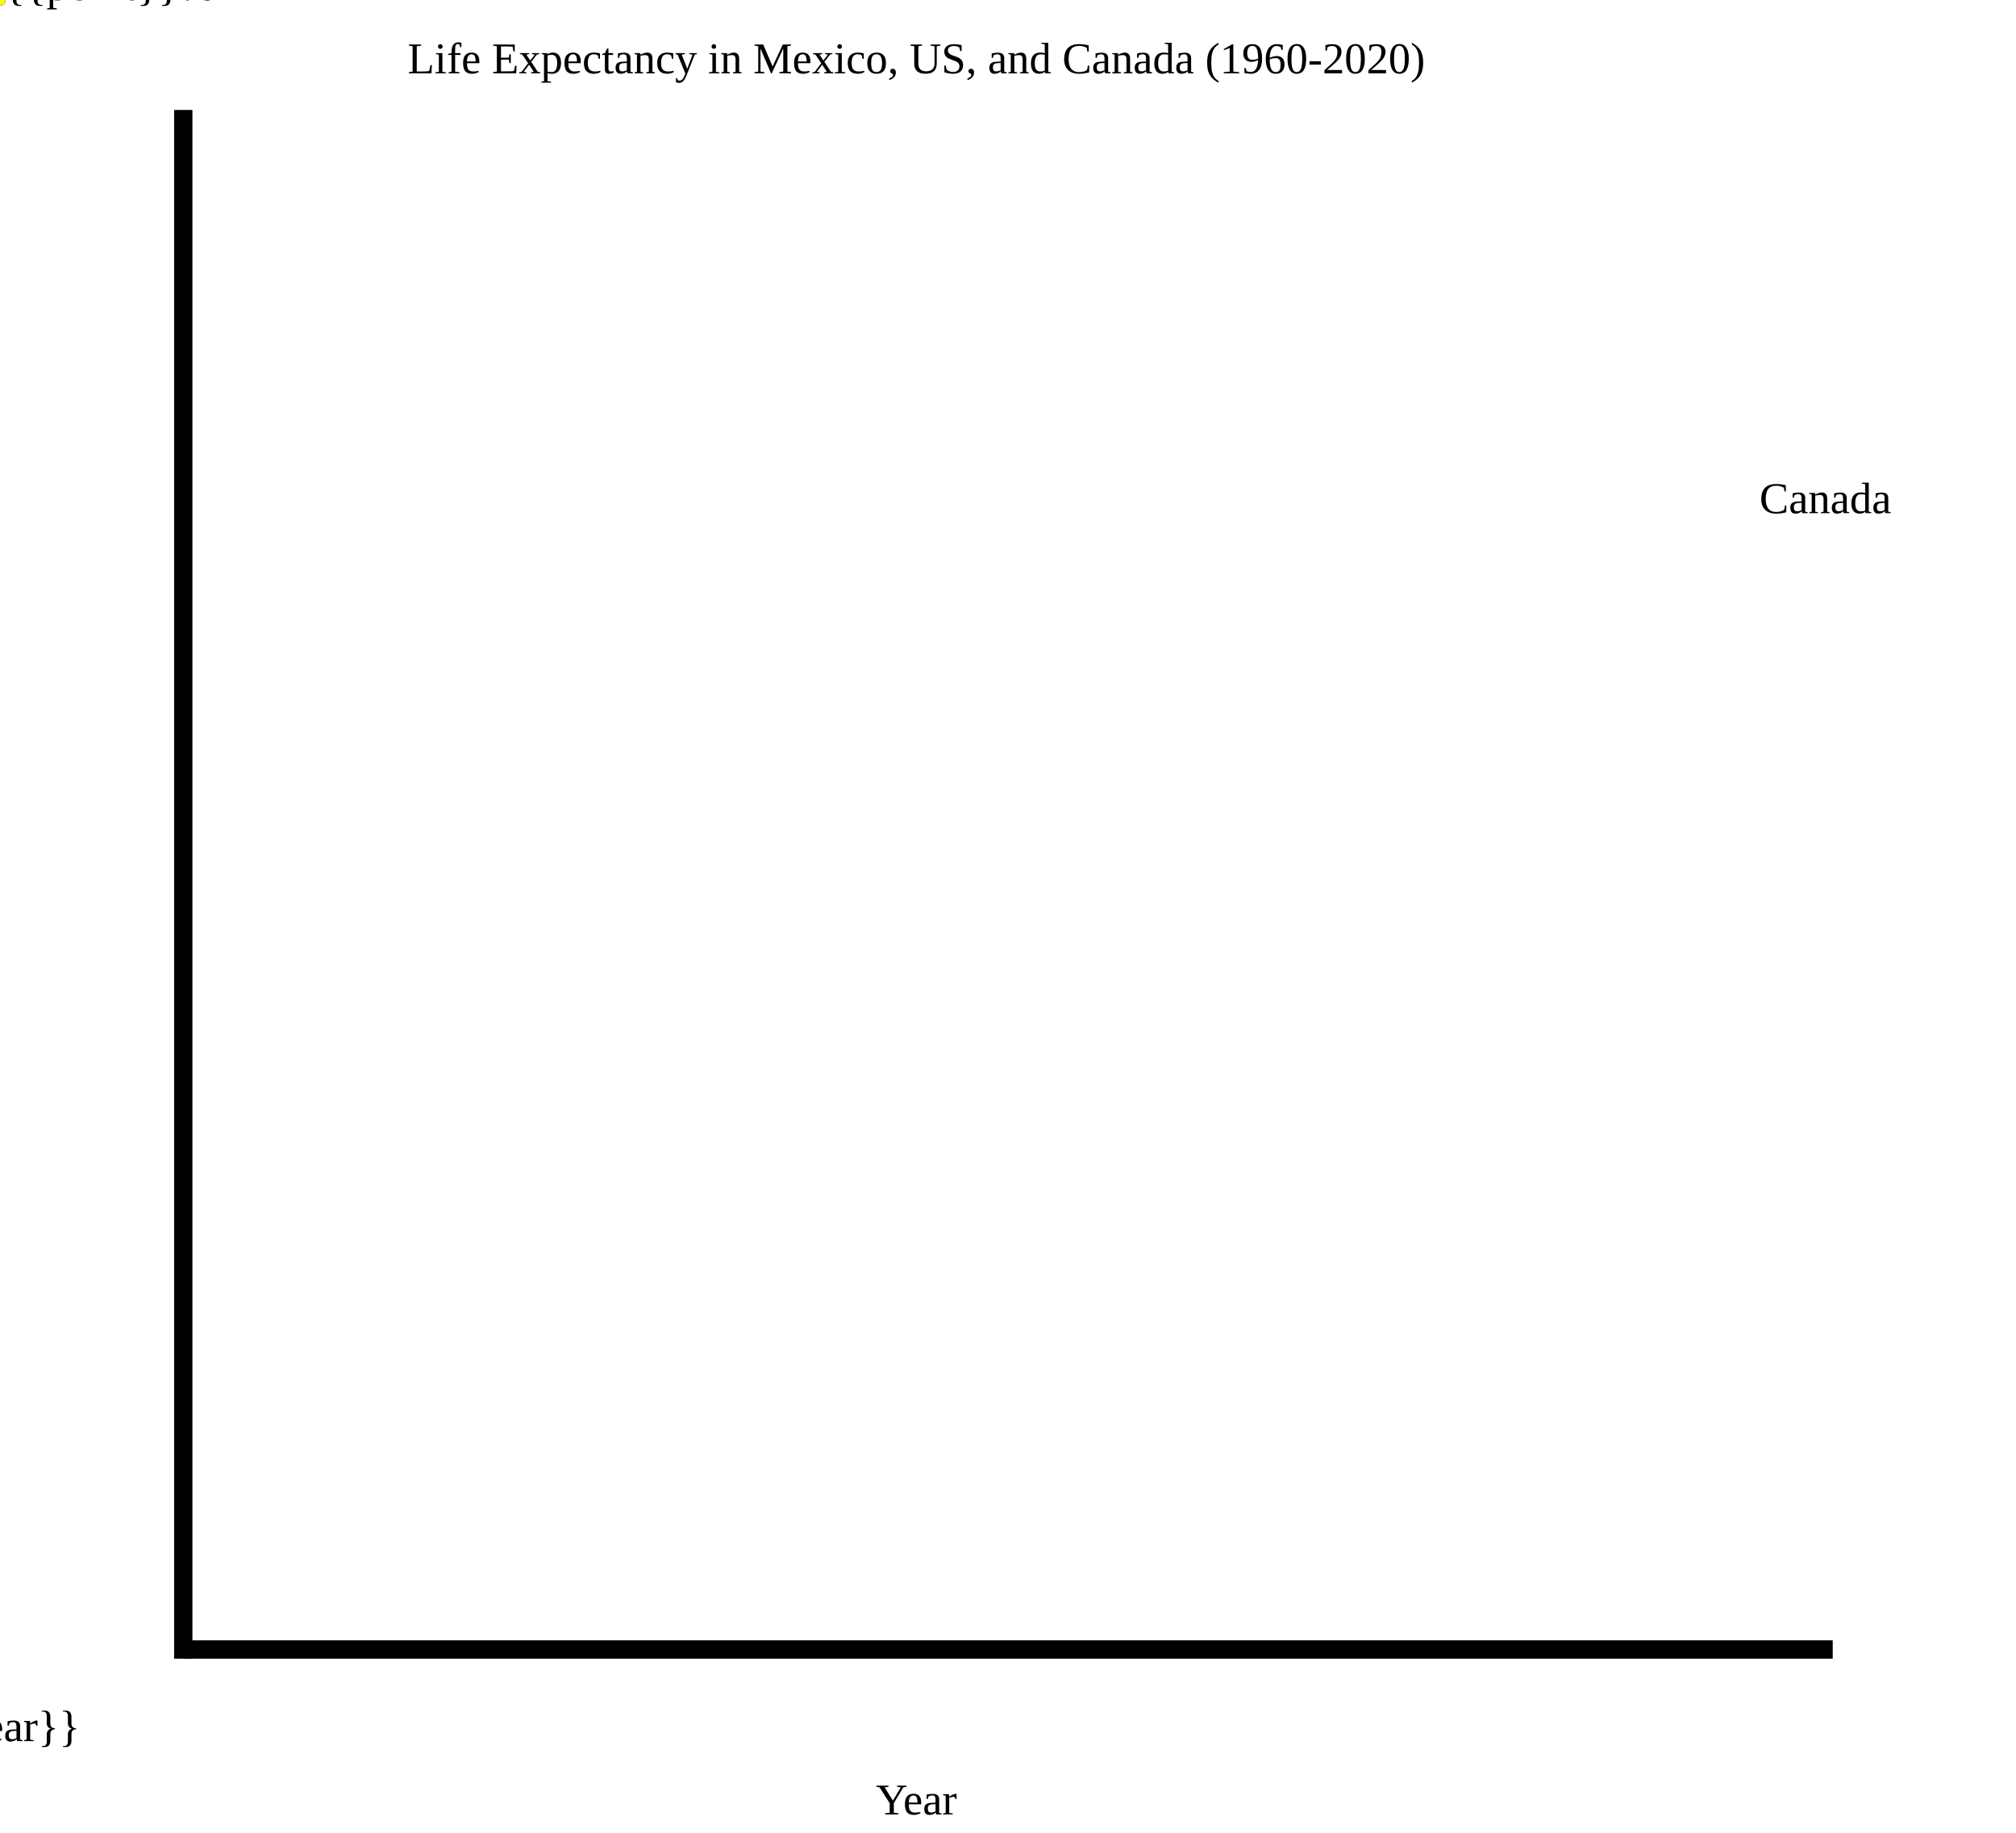
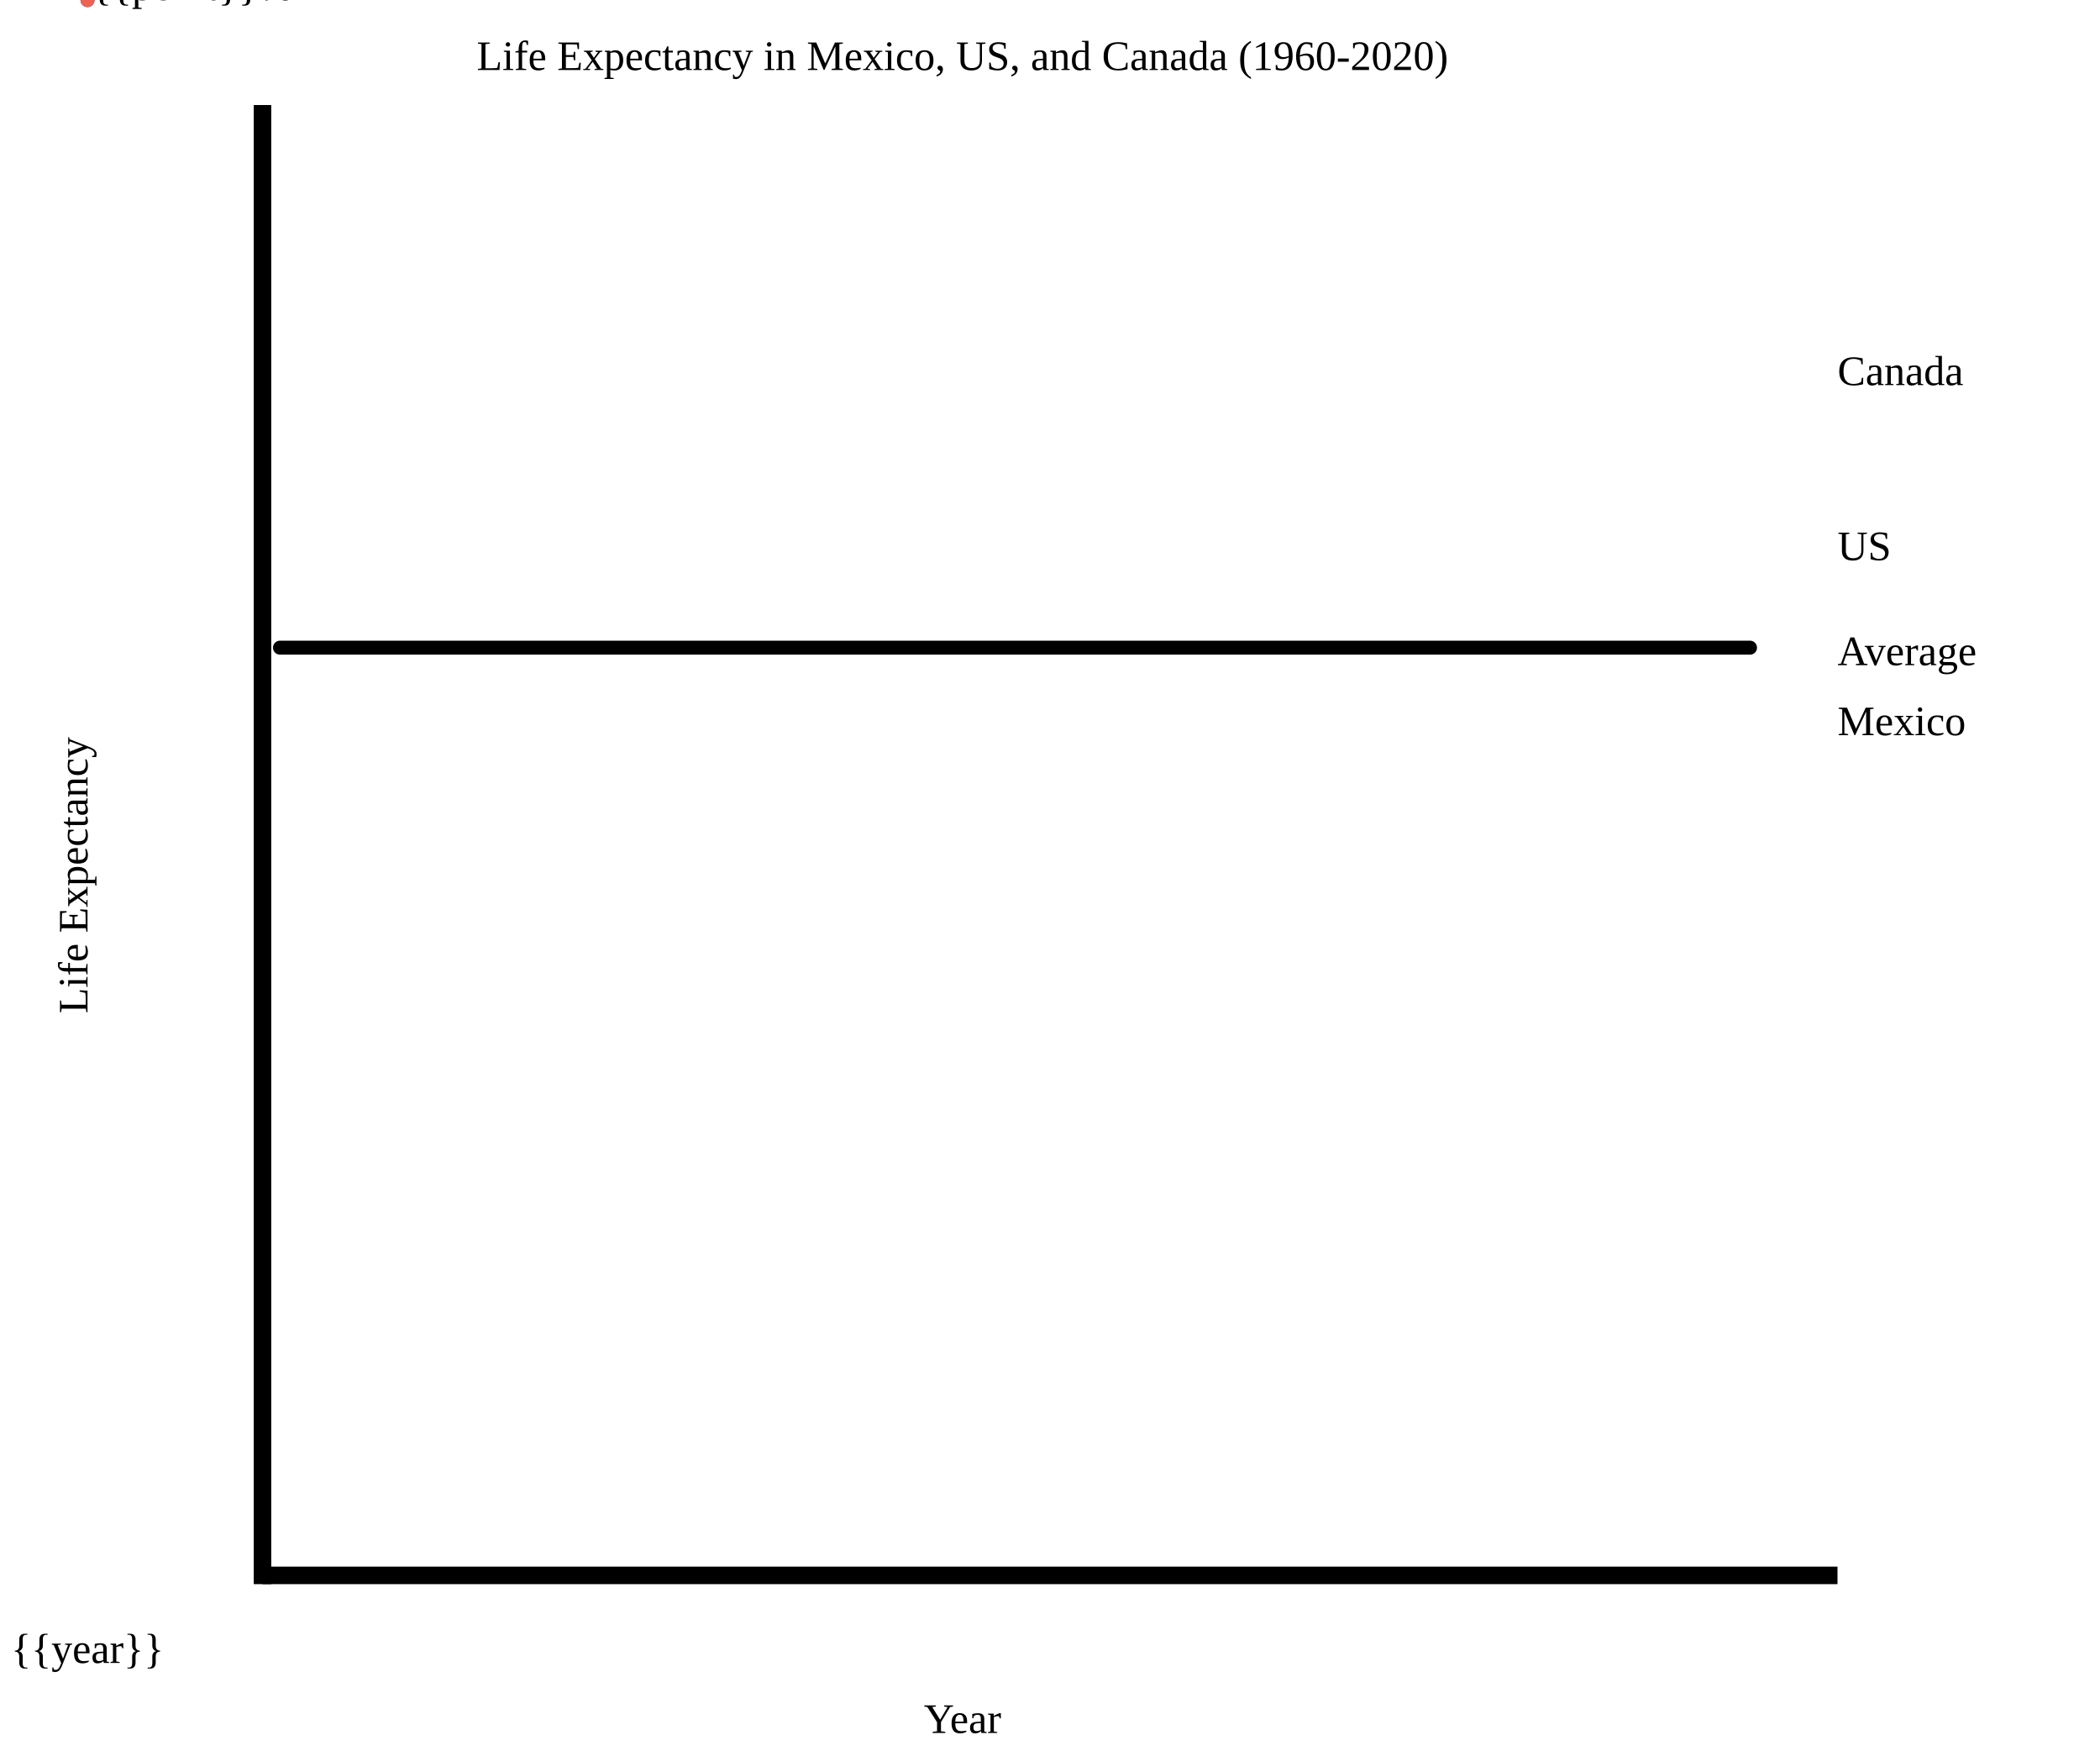
- <svg xmlns="http://www.w3.org/2000/svg" viewBox="0 0 550 500" width="550" height="500">
+ <svg xmlns="http://www.w3.org/2000/svg" viewBox="0 0 550 500" width="600" height="500">
  <text x="250" y="20" text-anchor="middle">Life Expectancy in Mexico, US, and Canada (1960-2020)</text>
  <line class="axis" x1="50" y1="30" x2="50" y2="452.5" style="stroke:black;stroke-width:5" />
  <line class="axis" x1="50" y1="450" x2="500" y2="450" style="stroke:black;stroke-width:5" />
  <text class="Year" x="250" y="495" text-anchor="middle">Year</text>
+   <g class="Canada_points" stroke-linecap="round" stroke="#ffff24" stroke-width="4">
     {% for point in canada_data %}
-     <line class="line" x1="{{55+loop.index0*7}}" y1="{{(380-point[0]*2.5)}}" x2="{{55+(loop.index0+1)*7}}" y2="{{(380-point[1]*2.5)}}" stroke-linecap="round" stroke="black" stroke-width="3" />
+     <line class="line" x1="{{55+loop.index0*7}}" y1="{{(345-point[0]*2.425)}}" x2="{{55+(loop.index0+1)*7}}" y2="{{(345-point[1]*2.425)}}" />
     {% endfor %}
-     <text x="480" y="140">Canada</text>
- 
- 
+      </g>
+   <text x="500" y="110">Canada</text>
+   <g class="US_points" stroke-linecap="round" stroke="#0000fe" stroke-width="4">
     {% for point in US_data %}
-     <line class="line" x1="{{55+loop.index0*7}}" y1="{{410-point[0]*3}}" x2="{{55+(loop.index0+1)*7}}" y2="{{410-point[1]*3}}" stroke-linecap="round" stroke="red" stroke-width="3" />
+      <line class="line" x1="{{55+loop.index0*7}}" y1="{{325-point[0]*2.1}}" x2="{{55+(loop.index0+1)*7}}" y2="{{325-point[1]*2.1}}" />
     {% endfor %}
- 
+      </g>
+   <text x="500" y="160">US</text>
+   <g class="Mexico_points" stroke-linecap="round" stroke="#ee6352" stroke-width="4">
     {% for point in mexico_data %}
-     <line class="line" x1="{{55+loop.index0*7}}" y1="{{445-point[0]*4}}" x2="{{55+(loop.index0+1)*7}}" y2="{{445-point[1]*4}}" stroke-linecap="round" stroke="blue" stroke-width="3" />
+     <line class="line" x1="{{55+loop.index0*7}}" y1="{{330-point[0]*2.175}}" x2="{{55+(loop.index0+1)*7}}" y2="{{330-point[1]*2.175}}" />
     {% endfor %}
-      
-      {% for point in avg_data %}
-     <line class="line" x1="{{55+loop.index0*7}}" y1="{{(400-point[0]*3)}}" x2="{{55+(loop.index0+1)*7}}" y2="{{(400-point[1]*3)}}" stroke-linecap="round" stroke="yellow" stroke-width="3" />
-      {% endfor %}
- 
+     </g>
+   <text x="500" y="210">Mexico</text>
+   <g class="Avg_points" stroke-linecap="round" stroke="black" stroke-width="4">
+     <line class="line" x1="55" y1="185" x2="475" y2="185" />
+   </g>
+   <text x="500" y="190">Average</text>
     {% for year in years %}
         {%set intyear = year|int %}
          
         {%if intyear % 10 ==0%}
     <text class="Year" x="{{75+6.625*loop.index0}}" y="475" text-anchor="middle">{{year}}</text>
         {%endif%}
     {%endfor%}

     {%for point in percentages %} 
-           <text class="percents" x="30" y="{{450-100*loop.index0}}" text-anchor="middle">{{point}}%</text>
+           <text class="percents" x="30" y="{{450-79.5*loop.index0}}" text-anchor="middle">{{point}}%</text>
+   <line class="marking" x1="50" y1="{{450-81*loop.index0}}" x2="500" y2="{{450-81*loop.index0}}" />
+          
     {%endfor%}
- 
+      {%for i in range(5)%}
+       <line class="sub-marking" x1="50" y1="{{410-81*loop.index0}}" x2="500" y2="{{410-81*loop.index0}}" />
+       {%endfor%}
+       <text text-anchor="middle" transform="translate(0,250) rotate(270)">Life Expectancy</text>
</svg>
